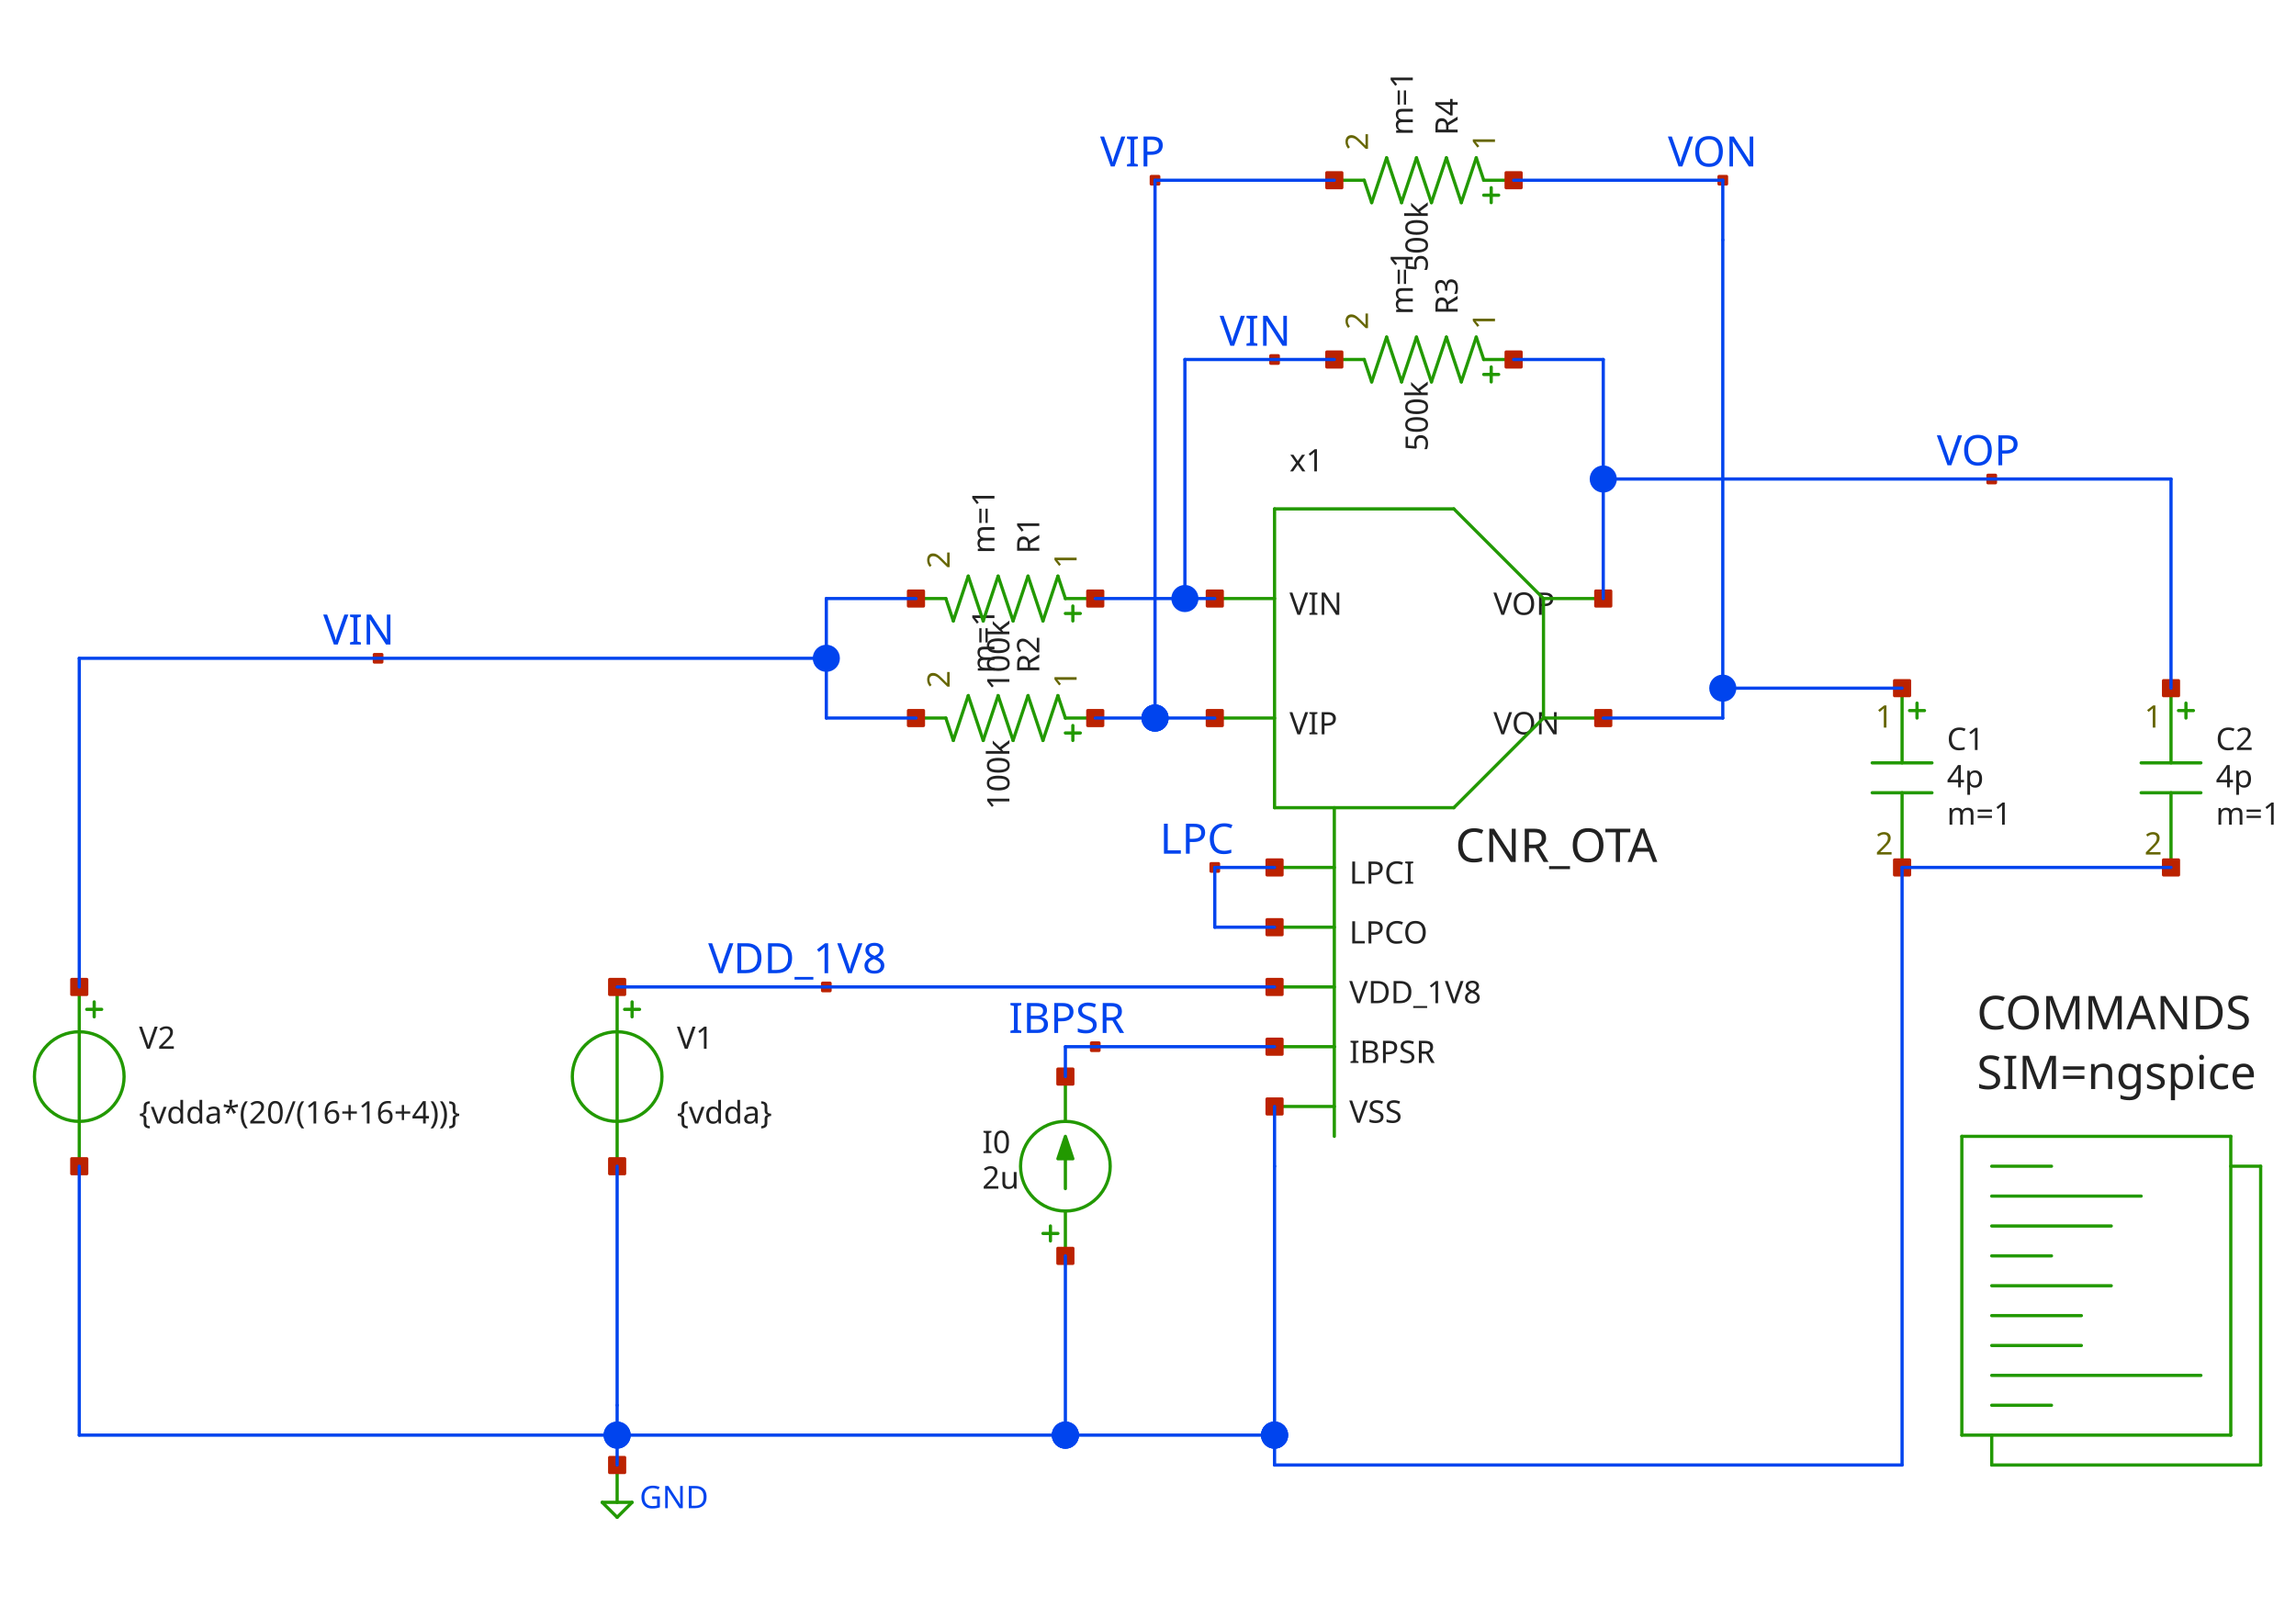
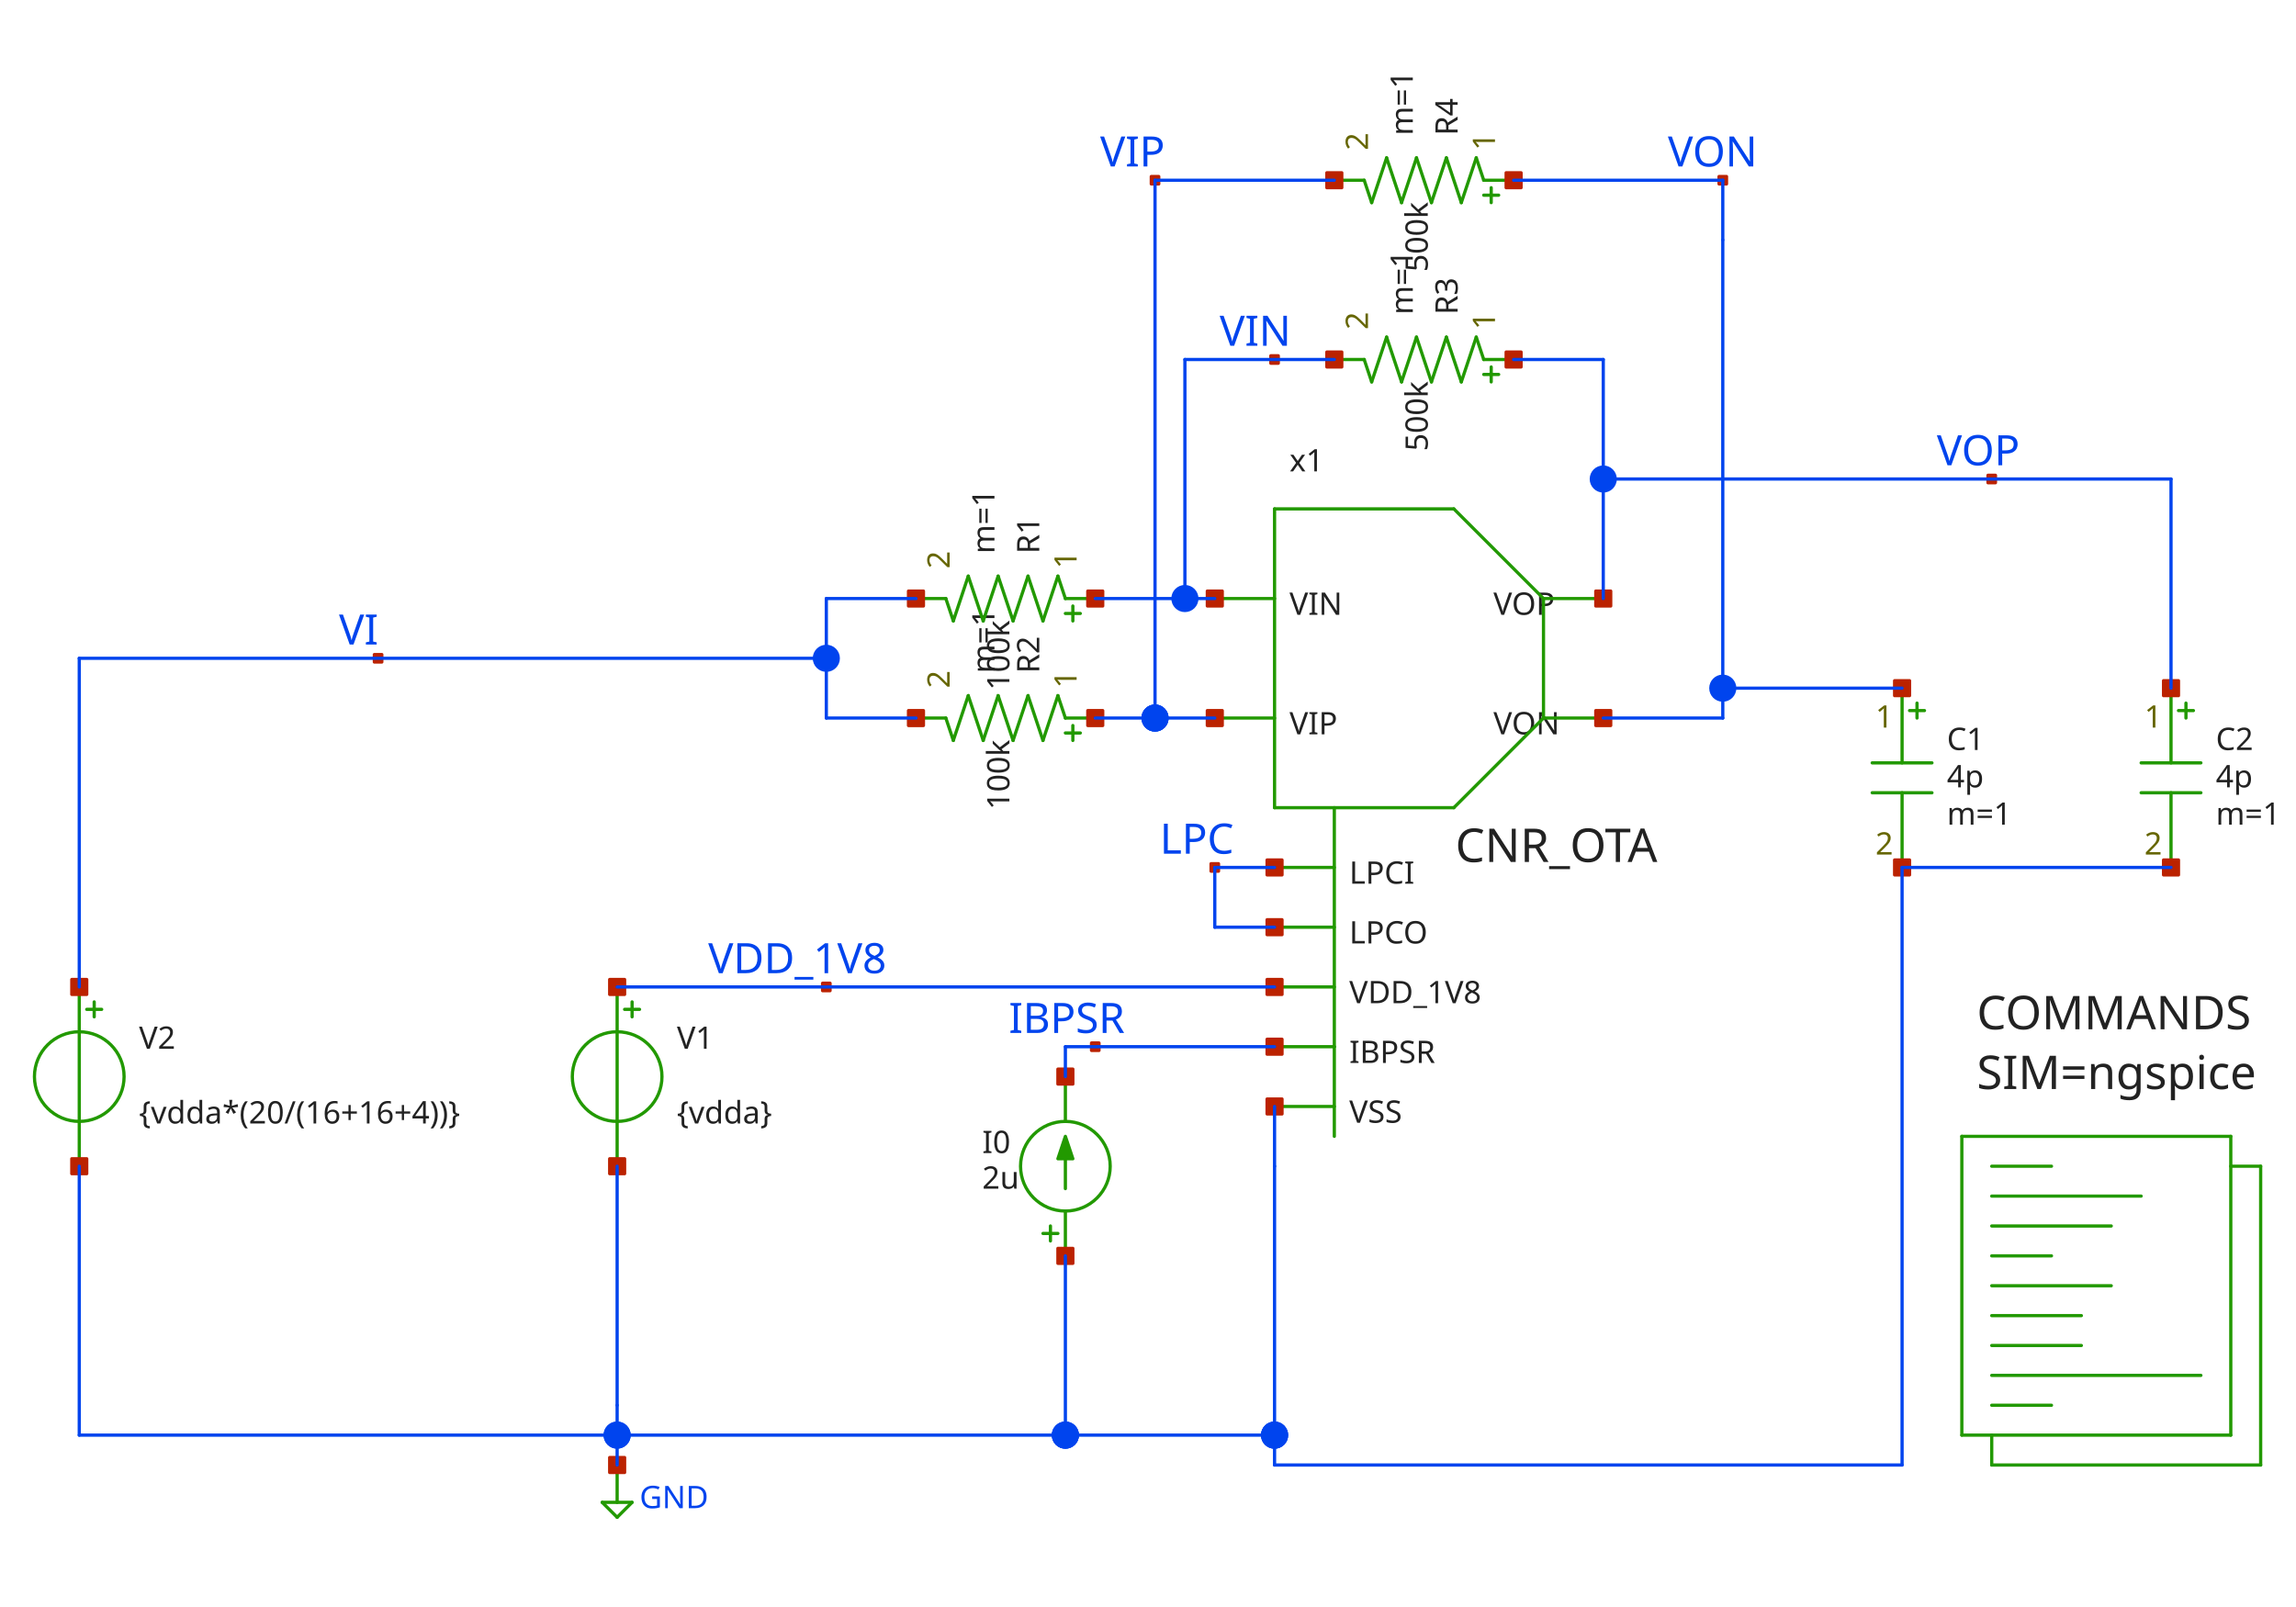
<svg xmlns="http://www.w3.org/2000/svg" width="1000" height="700" version="1.1">
  <style type="text/css">
.l0{
 fill: #ffffff;
  stroke: #ffffff;
  stroke-linecap:round;
  stroke-linejoin:round;
  stroke-width: 1.406;
}
.l1{
 fill: #0044ee;
  stroke: #0044ee;
  stroke-linecap:round;
  stroke-linejoin:round;
  stroke-width: 1.406;
}
.l2{
  fill: none;
  stroke: #aaaaaa;
  stroke-linecap:round;
  stroke-linejoin:round;
  stroke-width: 1.406;
}
.l3{
 fill: #222222; fill-opacity: 0.5;
  stroke: #222222;
  stroke-linecap:round;
  stroke-linejoin:round;
  stroke-width: 1.406;
}
.l4{
 fill: #229900;
  stroke: #229900;
  stroke-linecap:round;
  stroke-linejoin:round;
  stroke-width: 1.406;
}
.l5{
 fill: #bb2200;
  stroke: #bb2200;
  stroke-linecap:round;
  stroke-linejoin:round;
  stroke-width: 1.406;
}
.l6{
 fill: #00ccee; fill-opacity: 0.5;
  stroke: #00ccee;
  stroke-linecap:round;
  stroke-linejoin:round;
  stroke-width: 1.406;
}
.l7{
 fill: #ff0000; fill-opacity: 0.5;
  stroke: #ff0000;
  stroke-linecap:round;
  stroke-linejoin:round;
  stroke-width: 1.406;
}
.l8{
 fill: #888800; fill-opacity: 0.5;
  stroke: #888800;
  stroke-linecap:round;
  stroke-linejoin:round;
  stroke-width: 1.406;
}
.l9{
 fill: #00aaaa; fill-opacity: 0.5;
  stroke: #00aaaa;
  stroke-linecap:round;
  stroke-linejoin:round;
  stroke-width: 1.406;
}
.l10{
 fill: #880088;
  stroke: #880088;
  stroke-linecap:round;
  stroke-linejoin:round;
  stroke-width: 1.406;
}
.l11{
 fill: #00ff00; fill-opacity: 0.5;
  stroke: #00ff00;
  stroke-linecap:round;
  stroke-linejoin:round;
  stroke-width: 1.406;
}
.l12{
 fill: #0000cc; fill-opacity: 0.5;
  stroke: #0000cc;
  stroke-linecap:round;
  stroke-linejoin:round;
  stroke-width: 1.406;
}
.l13{
 fill: #666600; fill-opacity: 0.5;
  stroke: #666600;
  stroke-linecap:round;
  stroke-linejoin:round;
  stroke-width: 1.406;
}
.l14{
  fill: none;
  stroke: #557755;
  stroke-linecap:round;
  stroke-linejoin:round;
  stroke-width: 1.406;
}
.l15{
 fill: #aa2222; fill-opacity: 0.5;
  stroke: #aa2222;
  stroke-linecap:round;
  stroke-linejoin:round;
  stroke-width: 1.406;
}
.l16{
 fill: #7ccc40; fill-opacity: 0.5;
  stroke: #7ccc40;
  stroke-linecap:round;
  stroke-linejoin:round;
  stroke-width: 1.406;
}
.l17{
  fill: none;
  stroke: #00ffcc;
  stroke-linecap:round;
  stroke-linejoin:round;
  stroke-width: 1.406;
}
.l18{
 fill: #ce0097; fill-opacity: 0.5;
  stroke: #ce0097;
  stroke-linecap:round;
  stroke-linejoin:round;
  stroke-width: 1.406;
}
.l19{
  fill: none;
  stroke: #d2d46b;
  stroke-linecap:round;
  stroke-linejoin:round;
  stroke-width: 1.406;
}
.l20{
  fill: none;
  stroke: #ef6158;
  stroke-linecap:round;
  stroke-linejoin:round;
  stroke-width: 1.406;
}
.l21{
  fill: none;
  stroke: #fdb200;
  stroke-linecap:round;
  stroke-linejoin:round;
  stroke-width: 1.406;
}
text {font-family: Sans-Serif;}
</style>
  <rect class="l0" x="0" y="0" width="1000" height="700" />
  <text fill="#0044ee" xml:space="preserve" font-size="13.536" transform="translate(278.552, 656.947)">GND</text>
  <text fill="#0044ee" xml:space="preserve" font-size="18.273" transform="translate(308.446, 423.917)">VDD_1V8</text>
  <text fill="#0044ee" xml:space="preserve" font-size="18.273" transform="translate(439.35, 449.947)">IBPSR</text>
  <text fill="#0044ee" xml:space="preserve" font-size="18.273" transform="translate(505.18, 371.858)">LPC</text>
-   <text fill="#0044ee" xml:space="preserve" font-size="18.273" transform="translate(140.763, 280.754)">VIN</text>
+   <text fill="#0044ee" xml:space="preserve" font-size="18.273" transform="translate(147.648, 280.754)">VI</text>
  <text fill="#0044ee" xml:space="preserve" font-size="18.273" transform="translate(843.567, 202.664)">VOP</text>
  <text fill="#0044ee" xml:space="preserve" font-size="18.273" transform="translate(726.433, 72.5152)">VON</text>
  <text fill="#0044ee" xml:space="preserve" font-size="18.273" transform="translate(479.15, 72.5152)">VIP</text>
  <text fill="#0044ee" xml:space="preserve" font-size="18.273" transform="translate(531.209, 150.605)">VIN</text>
  <text fill="#222222" xml:space="preserve" font-size="20.303" transform="translate(633.858, 375.463)">CNR_OTA</text>
  <text fill="#222222" xml:space="preserve" font-size="13.536" transform="translate(561.626, 205.331)">x1</text>
  <text fill="#222222" xml:space="preserve" font-size="13.536" transform="translate(587.655, 436.996)">VDD_1V8</text>
  <text fill="#222222" xml:space="preserve" font-size="13.536" transform="translate(650.445, 267.802)">VOP</text>
  <text fill="#222222" xml:space="preserve" font-size="13.536" transform="translate(650.445, 319.862)">VON</text>
  <text fill="#222222" xml:space="preserve" font-size="13.536" transform="translate(561.626, 267.802)">VIN</text>
  <text fill="#222222" xml:space="preserve" font-size="13.536" transform="translate(561.626, 319.862)">VIP</text>
  <text fill="#222222" xml:space="preserve" font-size="13.536" transform="translate(587.655, 463.025)">IBPSR</text>
  <text fill="#222222" xml:space="preserve" font-size="13.536" transform="translate(587.655, 489.055)">VSS</text>
  <text fill="#222222" xml:space="preserve" font-size="13.536" transform="translate(587.655, 384.936)">LPCI</text>
  <text fill="#222222" xml:space="preserve" font-size="13.536" transform="translate(587.655, 410.966)">LPCO</text>
  <text fill="#222222" xml:space="preserve" font-size="13.536" transform="translate(294.82, 456.843)">V1</text>
  <text fill="#222222" xml:space="preserve" font-size="13.536" transform="translate(294.82, 489.381)">{vdda}</text>
  <text fill="#222222" xml:space="preserve" font-size="13.536" transform="translate(427.784, 502.256)">I0</text>
  <text fill="#222222" xml:space="preserve" font-size="13.536" transform="translate(427.784, 517.781)">2u</text>
  <text fill="#222222" xml:space="preserve" font-size="20.303" transform="translate(860.968, 448.347)">COMMANDS</text>
  <text fill="#222222" xml:space="preserve" font-size="20.303" transform="translate(860.968, 474.377)">SIM=ngspice</text>
  <text fill="#666600" xml:space="preserve" font-size="13.536" transform="translate(816.823, 316.933)">1</text>
  <text fill="#666600" xml:space="preserve" font-size="13.536" transform="translate(816.823, 372.247)">2</text>
  <text fill="#222222" xml:space="preserve" font-size="13.536" transform="translate(847.953, 326.694)">C1</text>
  <text fill="#222222" xml:space="preserve" font-size="13.536" transform="translate(847.953, 342.963)">4p</text>
  <text fill="#222222" xml:space="preserve" font-size="13.536" transform="translate(847.953, 359.232)">m=1</text>
  <text fill="#666600" xml:space="preserve" font-size="13.536" transform="translate(933.957, 316.933)">1</text>
  <text fill="#666600" xml:space="preserve" font-size="13.536" transform="translate(933.957, 372.247)">2</text>
  <text fill="#222222" xml:space="preserve" font-size="13.536" transform="translate(965.087, 326.694)">C2</text>
  <text fill="#222222" xml:space="preserve" font-size="13.536" transform="translate(965.087, 342.963)">4p</text>
  <text fill="#222222" xml:space="preserve" font-size="13.536" transform="translate(965.087, 359.232)">m=1</text>
  <text fill="#222222" xml:space="preserve" font-size="13.536" transform="translate(452.645, 241.195) rotate(270)">R1</text>
  <text fill="#222222" xml:space="preserve" font-size="13.536" transform="translate(439.63, 300.64) rotate(270)">100k</text>
  <text fill="#666600" xml:space="preserve" font-size="13.536" transform="translate(468.913, 247.703) rotate(270)">1</text>
  <text fill="#666600" xml:space="preserve" font-size="13.536" transform="translate(413.6, 247.703) rotate(270)">2</text>
  <text fill="#222222" xml:space="preserve" font-size="13.536" transform="translate(433.122, 241.195) rotate(270)">m=1</text>
  <text fill="#222222" xml:space="preserve" font-size="13.536" transform="translate(452.645, 293.255) rotate(270)">R2</text>
  <text fill="#222222" xml:space="preserve" font-size="13.536" transform="translate(439.63, 352.7) rotate(270)">100k</text>
  <text fill="#666600" xml:space="preserve" font-size="13.536" transform="translate(468.913, 299.763) rotate(270)">1</text>
  <text fill="#666600" xml:space="preserve" font-size="13.536" transform="translate(413.6, 299.763) rotate(270)">2</text>
  <text fill="#222222" xml:space="preserve" font-size="13.536" transform="translate(433.122, 293.255) rotate(270)">m=1</text>
  <text fill="#222222" xml:space="preserve" font-size="13.536" transform="translate(60.5521, 456.843)">V2</text>
  <text fill="#222222" xml:space="preserve" font-size="13.536" transform="translate(60.5521, 489.381)">{vdda*(20/(16+16+4))}</text>
  <text fill="#222222" xml:space="preserve" font-size="13.536" transform="translate(634.853, 137.076) rotate(270)">R3</text>
  <text fill="#222222" xml:space="preserve" font-size="13.536" transform="translate(621.838, 196.521) rotate(270)">500k</text>
  <text fill="#666600" xml:space="preserve" font-size="13.536" transform="translate(651.122, 143.584) rotate(270)">1</text>
  <text fill="#666600" xml:space="preserve" font-size="13.536" transform="translate(595.808, 143.584) rotate(270)">2</text>
  <text fill="#222222" xml:space="preserve" font-size="13.536" transform="translate(615.331, 137.076) rotate(270)">m=1</text>
  <text fill="#222222" xml:space="preserve" font-size="13.536" transform="translate(634.853, 58.987) rotate(270)">R4</text>
  <text fill="#222222" xml:space="preserve" font-size="13.536" transform="translate(621.838, 118.432) rotate(270)">500k</text>
  <text fill="#666600" xml:space="preserve" font-size="13.536" transform="translate(651.122, 65.4944) rotate(270)">1</text>
  <text fill="#666600" xml:space="preserve" font-size="13.536" transform="translate(595.808, 65.4944) rotate(270)">2</text>
  <text fill="#222222" xml:space="preserve" font-size="13.536" transform="translate(615.331, 58.987) rotate(270)">m=1</text>
  <path class="l4" d="M555.118 221.673L555.118 351.822" />
  <path class="l4" d="M555.118 429.911L581.148 429.911" />
  <path class="l4" d="M672.252 260.718L698.282 260.718" />
  <path class="l4" d="M672.252 312.777L698.282 312.777" />
  <path class="l4" d="M529.088 260.718L555.118 260.718" />
  <path class="l4" d="M529.088 312.777L555.118 312.777" />
  <path class="l4" d="M555.118 455.941L581.148 455.941" />
  <path class="l4" d="M555.118 481.971L581.148 481.971" />
  <path class="l4" d="M555.118 351.822L633.207 351.822" />
  <path class="l4" d="M633.207 351.822L672.252 312.777" />
  <path class="l4" d="M555.118 221.673L633.207 221.673" />
  <path class="l4" d="M633.207 221.673L672.252 260.718" />
  <path class="l4" d="M581.148 351.822L581.148 455.941" />
  <path class="l4" d="M672.252 260.718L672.252 312.777" />
  <path class="l4" d="M581.148 455.941L581.148 494.986" />
  <path class="l4" d="M555.118 377.852L581.148 377.852" />
  <path class="l4" d="M555.118 403.882L581.148 403.882" />
  <path class="l4" d="M272.044 439.673L278.552 439.673" />
  <path class="l4" d="M275.298 436.419L275.298 442.926" />
  <path class="l4" d="M268.79 429.911L268.79 508.001" />
  <circle class="l4" cx="268.79" cy="468.956" r="19.522" style="fill:none;" />
  <path class="l4" d="M268.79 638.15L268.79 654.418" />
  <path class="l4" d="M262.283 654.418L275.298 654.418" />
  <path class="l4" d="M268.79 660.926L275.298 654.418" />
  <path class="l4" d="M262.283 654.418L268.79 660.926" />
  <path class="l4" d="M464.014 527.523L464.014 547.045" />
  <path class="l4" d="M464.014 468.956L464.014 488.478" />
  <path class="l4" d="M454.253 537.284L460.76 537.284" />
  <path class="l4" d="M457.506 534.031L457.506 540.538" />
  <path class="l4" d="M464.014 517.762L464.014 504.747L460.76 504.747L464.014 494.986L467.268 504.747L464.014 504.747L464.014 517.762" />
  <circle class="l4" cx="464.014" cy="508.001" r="19.522" style="fill:none;" />
  <path class="l4" d="M867.476 534.031L919.535 534.031" />
  <path class="l4" d="M867.476 547.045L893.505 547.045" />
  <path class="l4" d="M867.476 560.06L919.535 560.06" />
  <path class="l4" d="M867.476 573.075L906.52 573.075" />
  <path class="l4" d="M867.476 586.09L906.52 586.09" />
  <path class="l4" d="M867.476 599.105L958.58 599.105" />
  <path class="l4" d="M867.476 612.12L893.505 612.12" />
  <path class="l4" d="M867.476 521.016L932.55 521.016" />
  <path class="l4" d="M867.476 508.001L893.505 508.001" />
  <path class="l4" d="M971.595 508.001L984.61 508.001" />
  <path class="l4" d="M984.61 508.001L984.61 638.15" />
  <path class="l4" d="M867.476 638.15L984.61 638.15" />
  <path class="l4" d="M867.476 625.135L867.476 638.15" />
  <path class="l4" d="M971.595 494.986L971.595 625.135" />
  <path class="l4" d="M854.461 625.135L971.595 625.135" />
  <path class="l4" d="M854.461 494.986L854.461 625.135" />
  <path class="l4" d="M854.461 494.986L971.595 494.986" />
  <path class="l4" d="M828.431 345.315L828.431 377.852" />
  <path class="l4" d="M828.431 299.763L828.431 332.3" />
  <path class="l4" d="M815.416 332.3L841.446 332.3" />
  <path class="l4" d="M815.416 345.315L841.446 345.315" />
  <path class="l4" d="M831.685 309.524L838.192 309.524" />
  <path class="l4" d="M834.938 306.27L834.938 312.777" />
  <path class="l4" d="M945.565 345.315L945.565 377.852" />
  <path class="l4" d="M945.565 299.763L945.565 332.3" />
  <path class="l4" d="M932.55 332.3L958.58 332.3" />
  <path class="l4" d="M932.55 345.315L958.58 345.315" />
  <path class="l4" d="M948.819 309.524L955.326 309.524" />
  <path class="l4" d="M952.072 306.27L952.072 312.777" />
  <path class="l4" d="M398.939 260.718L411.954 260.718" />
  <path class="l4" d="M411.954 260.718L415.208 270.479" />
  <path class="l4" d="M415.208 270.479L421.715 250.957" />
  <path class="l4" d="M421.715 250.957L428.223 270.479" />
  <path class="l4" d="M428.223 270.479L434.73 250.957" />
  <path class="l4" d="M434.73 250.957L441.238 270.479" />
  <path class="l4" d="M441.238 270.479L447.745 250.957" />
  <path class="l4" d="M447.745 250.957L454.253 270.479" />
  <path class="l4" d="M454.253 270.479L460.76 250.957" />
  <path class="l4" d="M460.76 250.957L464.014 260.718" />
  <path class="l4" d="M464.014 260.718L477.029 260.718" />
  <path class="l4" d="M467.268 263.972L467.268 270.479" />
  <path class="l4" d="M464.014 267.225L470.521 267.225" />
  <path class="l4" d="M398.939 312.777L411.954 312.777" />
  <path class="l4" d="M411.954 312.777L415.208 322.539" />
  <path class="l4" d="M415.208 322.539L421.715 303.016" />
  <path class="l4" d="M421.715 303.016L428.223 322.539" />
  <path class="l4" d="M428.223 322.539L434.73 303.016" />
  <path class="l4" d="M434.73 303.016L441.238 322.539" />
  <path class="l4" d="M441.238 322.539L447.745 303.016" />
  <path class="l4" d="M447.745 303.016L454.253 322.539" />
  <path class="l4" d="M454.253 322.539L460.76 303.016" />
  <path class="l4" d="M460.76 303.016L464.014 312.777" />
  <path class="l4" d="M464.014 312.777L477.029 312.777" />
  <path class="l4" d="M467.268 316.031L467.268 322.539" />
  <path class="l4" d="M464.014 319.285L470.521 319.285" />
  <path class="l4" d="M37.776 439.673L44.283 439.673" />
  <path class="l4" d="M41.03 436.419L41.03 442.926" />
  <path class="l4" d="M34.522 429.911L34.522 508.001" />
  <circle class="l4" cx="34.522" cy="468.956" r="19.522" style="fill:none;" />
  <path class="l4" d="M581.148 156.599L594.163 156.599" />
  <path class="l4" d="M594.163 156.599L597.416 166.36" />
  <path class="l4" d="M597.416 166.36L603.924 146.838" />
  <path class="l4" d="M603.924 146.838L610.431 166.36" />
  <path class="l4" d="M610.431 166.36L616.939 146.838" />
  <path class="l4" d="M616.939 146.838L623.446 166.36" />
  <path class="l4" d="M623.446 166.36L629.954 146.838" />
  <path class="l4" d="M629.954 146.838L636.461 166.36" />
  <path class="l4" d="M636.461 166.36L642.969 146.838" />
  <path class="l4" d="M642.969 146.838L646.222 156.599" />
  <path class="l4" d="M646.222 156.599L659.237 156.599" />
  <path class="l4" d="M649.476 159.852L649.476 166.36" />
  <path class="l4" d="M646.222 163.106L652.73 163.106" />
  <path class="l4" d="M581.148 78.509L594.163 78.509" />
  <path class="l4" d="M594.163 78.509L597.416 88.27" />
  <path class="l4" d="M597.416 88.27L603.924 68.748" />
  <path class="l4" d="M603.924 68.748L610.431 88.27" />
  <path class="l4" d="M610.431 88.27L616.939 68.748" />
  <path class="l4" d="M616.939 68.748L623.446 88.27" />
  <path class="l4" d="M623.446 88.27L629.954 68.748" />
  <path class="l4" d="M629.954 68.748L636.461 88.27" />
  <path class="l4" d="M636.461 88.27L642.969 68.748" />
  <path class="l4" d="M642.969 68.748L646.222 78.509" />
  <path class="l4" d="M646.222 78.509L659.237 78.509" />
  <path class="l4" d="M649.476 81.763L649.476 88.27" />
  <path class="l4" d="M646.222 85.017L652.73 85.017" />
  <path class="l5" d="M551.864 426.658L558.372 426.658L558.372 433.165L551.864 433.165L551.864 426.658z" />
  <path class="l5" d="M695.028 257.464L701.536 257.464L701.536 263.972L695.028 263.972L695.028 257.464z" />
  <path class="l5" d="M695.028 309.524L701.536 309.524L701.536 316.031L695.028 316.031L695.028 309.524z" />
  <path class="l5" d="M525.835 257.464L532.342 257.464L532.342 263.972L525.835 263.972L525.835 257.464z" />
  <path class="l5" d="M525.835 309.524L532.342 309.524L532.342 316.031L525.835 316.031L525.835 309.524z" />
  <path class="l5" d="M551.864 452.688L558.372 452.688L558.372 459.195L551.864 459.195L551.864 452.688z" />
  <path class="l5" d="M551.864 478.717L558.372 478.717L558.372 485.225L551.864 485.225L551.864 478.717z" />
  <path class="l5" d="M551.864 374.598L558.372 374.598L558.372 381.106L551.864 381.106L551.864 374.598z" />
  <path class="l5" d="M551.864 400.628L558.372 400.628L558.372 407.135L551.864 407.135L551.864 400.628z" />
  <path class="l5" d="M265.537 426.658L272.044 426.658L272.044 433.165L265.537 433.165L265.537 426.658z" />
  <path class="l5" d="M265.537 504.747L272.044 504.747L272.044 511.255L265.537 511.255L265.537 504.747z" />
  <path class="l5" d="M265.537 634.896L272.044 634.896L272.044 641.403L265.537 641.403L265.537 634.896z" />
  <path class="l5" d="M460.76 543.792L467.268 543.792L467.268 550.299L460.76 550.299L460.76 543.792z" />
  <path class="l5" d="M460.76 465.702L467.268 465.702L467.268 472.21L460.76 472.21L460.76 465.702z" />
  <path class="l5" d="M358.268 428.285L361.522 428.285L361.522 431.538L358.268 431.538L358.268 428.285z" />
  <path class="l5" d="M475.402 454.314L478.656 454.314L478.656 457.568L475.402 457.568L475.402 454.314z" />
  <path class="l5" d="M527.461 376.225L530.715 376.225L530.715 379.479L527.461 379.479L527.461 376.225z" />
  <path class="l5" d="M825.177 296.509L831.685 296.509L831.685 303.016L825.177 303.016L825.177 296.509z" />
  <path class="l5" d="M825.177 374.598L831.685 374.598L831.685 381.106L825.177 381.106L825.177 374.598z" />
  <path class="l5" d="M942.311 296.509L948.819 296.509L948.819 303.016L942.311 303.016L942.311 296.509z" />
  <path class="l5" d="M942.311 374.598L948.819 374.598L948.819 381.106L942.311 381.106L942.311 374.598z" />
  <path class="l5" d="M473.775 257.464L480.282 257.464L480.282 263.972L473.775 263.972L473.775 257.464z" />
  <path class="l5" d="M395.686 257.464L402.193 257.464L402.193 263.972L395.686 263.972L395.686 257.464z" />
  <path class="l5" d="M473.775 309.524L480.282 309.524L480.282 316.031L473.775 316.031L473.775 309.524z" />
  <path class="l5" d="M395.686 309.524L402.193 309.524L402.193 316.031L395.686 316.031L395.686 309.524z" />
  <path class="l5" d="M31.269 426.658L37.776 426.658L37.776 433.165L31.269 433.165L31.269 426.658z" />
  <path class="l5" d="M31.269 504.747L37.776 504.747L37.776 511.255L31.269 511.255L31.269 504.747z" />
  <path class="l5" d="M655.983 153.345L662.491 153.345L662.491 159.852L655.983 159.852L655.983 153.345z" />
  <path class="l5" d="M577.894 153.345L584.402 153.345L584.402 159.852L577.894 159.852L577.894 153.345z" />
  <path class="l5" d="M655.983 75.256L662.491 75.256L662.491 81.763L655.983 81.763L655.983 75.256z" />
  <path class="l5" d="M577.894 75.256L584.402 75.256L584.402 81.763L577.894 81.763L577.894 75.256z" />
  <path class="l5" d="M163.044 285.121L166.298 285.121L166.298 288.374L163.044 288.374L163.044 285.121z" />
  <path class="l5" d="M865.849 207.031L869.102 207.031L869.102 210.285L865.849 210.285L865.849 207.031z" />
  <path class="l5" d="M748.715 76.882L751.968 76.882L751.968 80.136L748.715 80.136L748.715 76.882z" />
  <path class="l5" d="M501.432 76.882L504.685 76.882L504.685 80.136L501.432 80.136L501.432 76.882z" />
  <path class="l5" d="M553.491 154.972L556.745 154.972L556.745 158.226L553.491 158.226L553.491 154.972z" />
  <path class="l1" d="M529.088 377.852L555.118 377.852" />
  <path class="l1" d="M529.088 377.852L529.088 403.882" />
  <path class="l1" d="M529.088 403.882L555.118 403.882" />
  <path class="l1" d="M268.79 429.911L555.118 429.911" />
  <path class="l1" d="M268.79 612.12L268.79 638.15" />
  <path class="l1" d="M555.118 481.971L555.118 508.001" />
  <path class="l1" d="M464.014 455.941L464.014 468.956" />
  <path class="l1" d="M464.014 455.941L555.118 455.941" />
  <path class="l1" d="M268.79 508.001L268.79 612.12" />
  <path class="l1" d="M464.014 547.045L464.014 625.135" />
  <path class="l1" d="M268.79 625.135L464.014 625.135" />
  <path class="l1" d="M464.014 625.135L555.118 625.135" />
  <path class="l1" d="M555.118 508.001L555.118 625.135" />
  <path class="l1" d="M698.282 156.599L698.282 260.718" />
  <path class="l1" d="M698.282 312.777L750.341 312.777" />
  <path class="l1" d="M750.341 104.539L750.341 312.777" />
  <path class="l1" d="M503.058 312.777L529.088 312.777" />
  <path class="l1" d="M828.431 377.852L945.565 377.852" />
  <path class="l1" d="M828.431 377.852L828.431 638.15" />
  <path class="l1" d="M555.118 638.15L828.431 638.15" />
  <path class="l1" d="M555.118 625.135L555.118 638.15" />
  <path class="l1" d="M750.341 299.763L828.431 299.763" />
  <path class="l1" d="M698.282 208.658L945.565 208.658" />
  <path class="l1" d="M945.565 208.658L945.565 299.763" />
  <path class="l1" d="M477.029 260.718L529.088 260.718" />
  <path class="l1" d="M477.029 312.777L503.058 312.777" />
  <path class="l1" d="M359.895 312.777L398.939 312.777" />
  <path class="l1" d="M359.895 260.718L359.895 312.777" />
  <path class="l1" d="M359.895 260.718L398.939 260.718" />
  <path class="l1" d="M34.522 508.001L34.522 625.135" />
  <path class="l1" d="M34.522 625.135L268.79 625.135" />
  <path class="l1" d="M34.522 286.748L34.522 429.911" />
  <path class="l1" d="M34.522 286.748L359.895 286.748" />
  <path class="l1" d="M659.237 156.599L698.282 156.599" />
  <path class="l1" d="M516.073 156.599L581.148 156.599" />
  <path class="l1" d="M516.073 156.599L516.073 260.718" />
  <path class="l1" d="M750.341 78.509L750.341 104.539" />
  <path class="l1" d="M659.237 78.509L750.341 78.509" />
  <path class="l1" d="M503.058 78.509L581.148 78.509" />
  <path class="l1" d="M503.058 78.509L503.058 312.777" />
  <circle class="l1" cx="359.895" cy="286.748" r="5.206" />
  <circle class="l1" cx="268.79" cy="625.135" r="5.206" />
  <circle class="l1" cx="268.79" cy="625.135" r="5.206" />
  <circle class="l1" cx="464.014" cy="625.135" r="5.206" />
  <circle class="l1" cx="503.058" cy="312.777" r="5.206" />
  <circle class="l1" cx="516.073" cy="260.718" r="5.206" />
  <circle class="l1" cx="503.058" cy="312.777" r="5.206" />
  <circle class="l1" cx="698.282" cy="208.658" r="5.206" />
  <circle class="l1" cx="750.341" cy="299.763" r="5.206" />
  <circle class="l1" cx="503.058" cy="312.777" r="5.206" />
  <circle class="l1" cx="555.118" cy="625.135" r="5.206" />
  <circle class="l1" cx="464.014" cy="625.135" r="5.206" />
  <circle class="l1" cx="555.118" cy="625.135" r="5.206" />
  <circle class="l1" cx="464.014" cy="625.135" r="5.206" />
  <circle class="l1" cx="555.118" cy="625.135" r="5.206" />
</svg>
